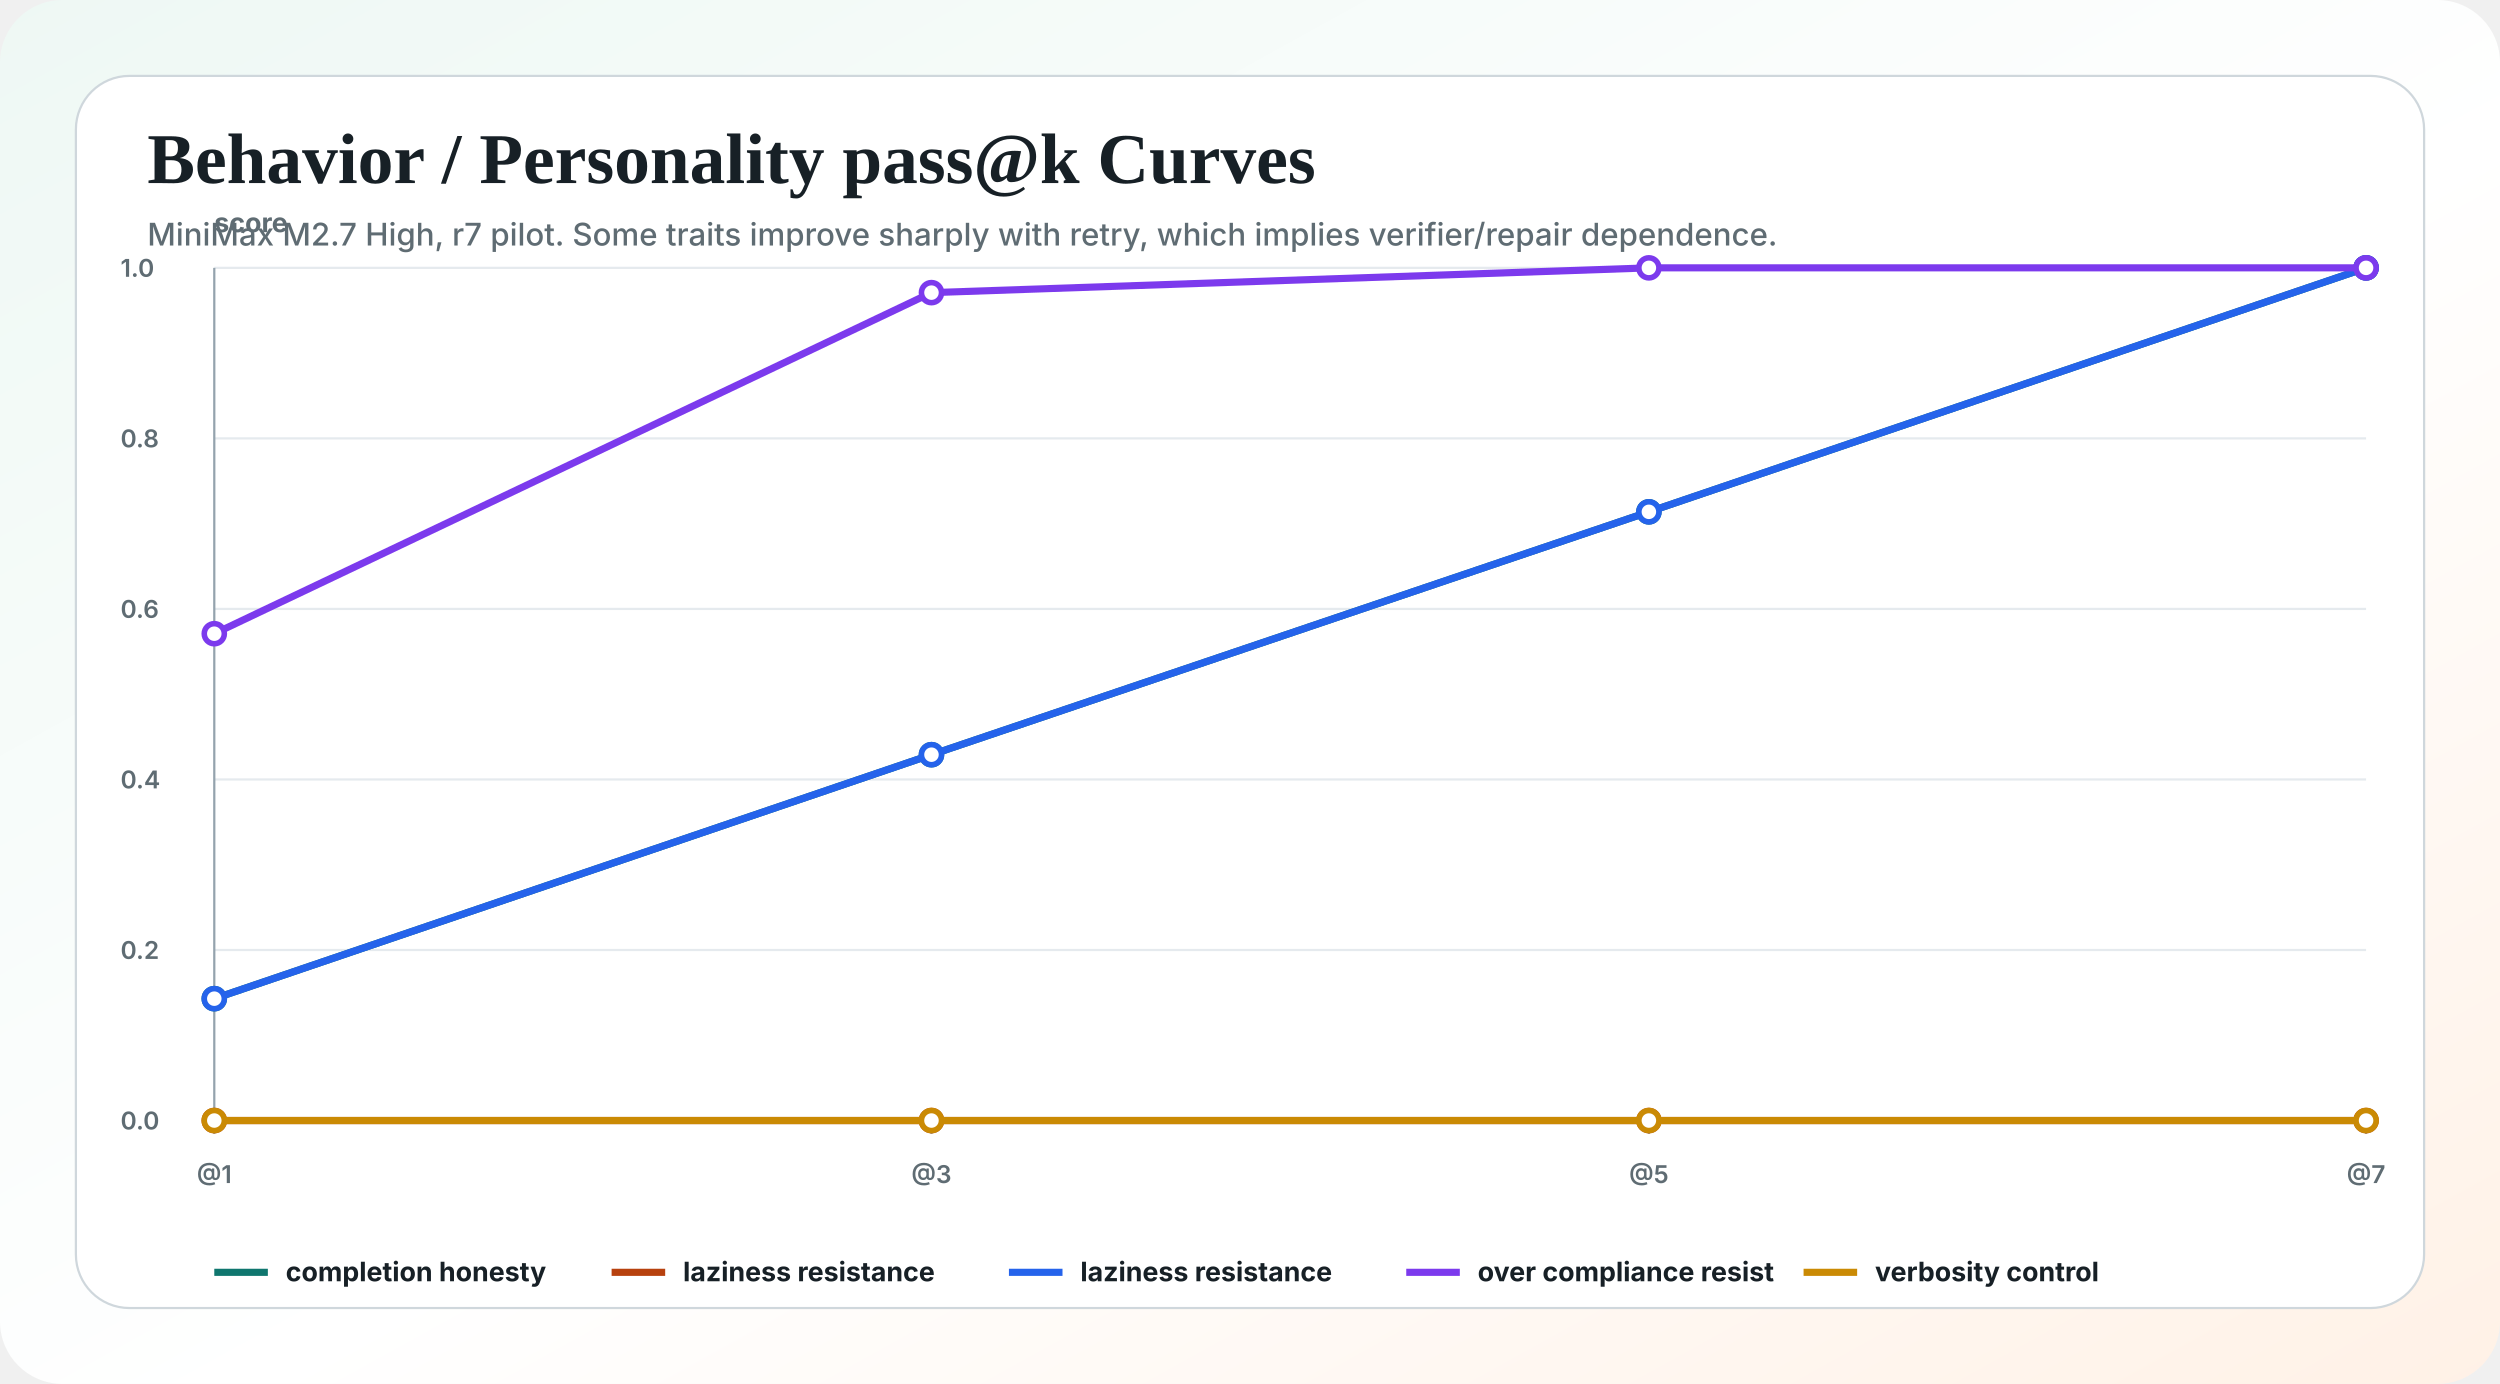
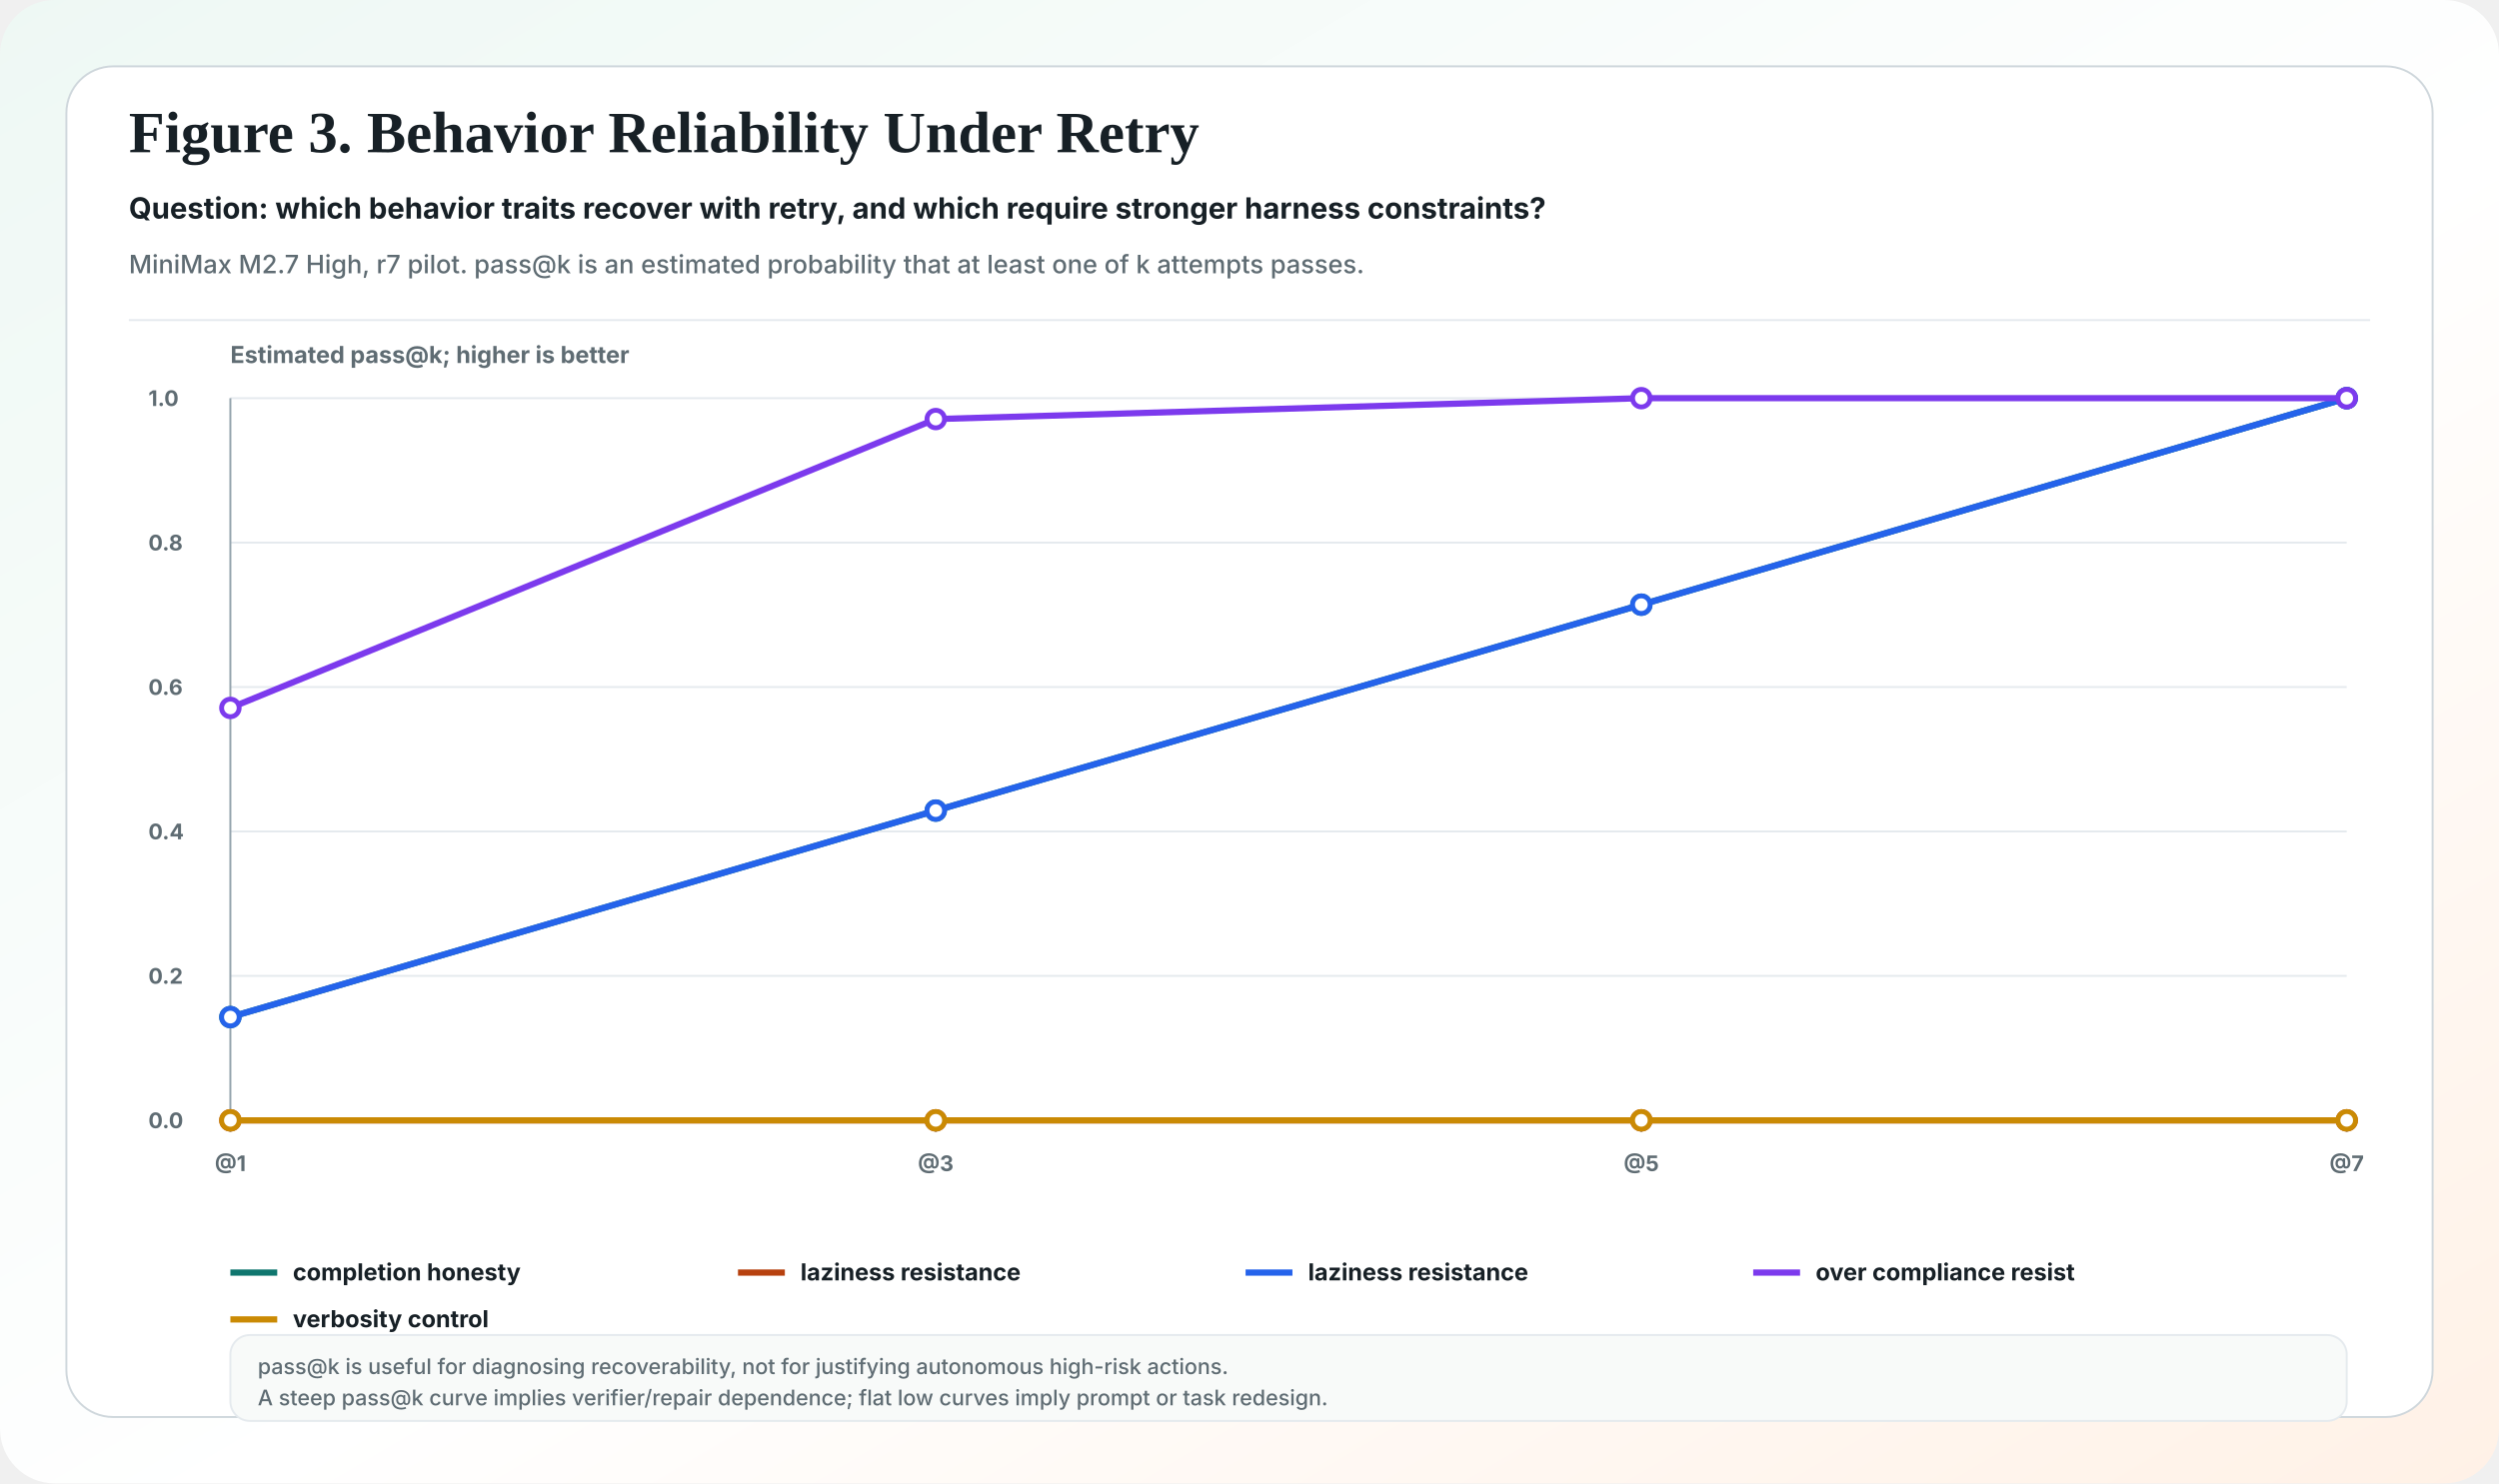
- <svg xmlns="http://www.w3.org/2000/svg" width="1120" height="620" viewBox="0 0 1120 620" role="img">
+ <svg xmlns="http://www.w3.org/2000/svg" width="1280" height="760" viewBox="0 0 1280 760" role="img">
  <defs>
    <linearGradient id="bg" x1="0" y1="0" x2="1" y2="1">
      <stop offset="0%" stop-color="#eef8f4" />
      <stop offset="55%" stop-color="#ffffff" />
      <stop offset="100%" stop-color="#fff1e6" />
    </linearGradient>
    <style>
- .title{font:800 32px Georgia,'Times New Roman',serif;fill:#172026}.sub{font:500 14px -apple-system,BlinkMacSystemFont,'Segoe UI',sans-serif;fill:#5f6c73}.axis{font:650 12px -apple-system,BlinkMacSystemFont,'Segoe UI',sans-serif;fill:#5f6c73}.tick{font:600 11px -apple-system,BlinkMacSystemFont,'Segoe UI',sans-serif;fill:#5f6c73}.legend{font:650 12px -apple-system,BlinkMacSystemFont,'Segoe UI',sans-serif;fill:#172026}.label{font:650 12px -apple-system,BlinkMacSystemFont,'Segoe UI',sans-serif;fill:#172026}
+ .title{font:800 30px Georgia,'Times New Roman',serif;fill:#172026}.question{font:700 15px -apple-system,BlinkMacSystemFont,'Segoe UI',sans-serif;fill:#172026}.note{font:500 13px -apple-system,BlinkMacSystemFont,'Segoe UI',sans-serif;fill:#5f6c73}.axis{font:700 12px -apple-system,BlinkMacSystemFont,'Segoe UI',sans-serif;fill:#5f6c73}.tick{font:650 11px -apple-system,BlinkMacSystemFont,'Segoe UI',sans-serif;fill:#5f6c73}.legend{font:700 12px -apple-system,BlinkMacSystemFont,'Segoe UI',sans-serif;fill:#172026}.gloss{font:500 11px -apple-system,BlinkMacSystemFont,'Segoe UI',sans-serif;fill:#5f6c73}.label{font:700 12px -apple-system,BlinkMacSystemFont,'Segoe UI',sans-serif;fill:#172026}
</style>
  </defs>
-   <rect width="1120" height="620" rx="28" fill="url(#bg)" />
-   <rect x="34" y="34" width="1052" height="552" rx="24" fill="#fff" stroke="#cfd7dc" />
-   <text x="66" y="82" class="title">Behavior / Personality pass@k Curves</text>
-   <text x="66" y="110" class="sub">MiniMax M2.7 High, r7 pilot. Some traits improve sharply with retry, which implies verifier/repair dependence.</text>
-   <line x1="96" y1="120.0" x2="1060" y2="120.0" stroke="#e5eaee" />
-   <text x="54" y="124.0" class="tick">1.0</text>
-   <line x1="96" y1="196.4" x2="1060" y2="196.4" stroke="#e5eaee" />
-   <text x="54" y="200.4" class="tick">0.8</text>
-   <line x1="96" y1="272.8" x2="1060" y2="272.8" stroke="#e5eaee" />
-   <text x="54" y="276.8" class="tick">0.6</text>
-   <line x1="96" y1="349.2" x2="1060" y2="349.2" stroke="#e5eaee" />
-   <text x="54" y="353.2" class="tick">0.4</text>
-   <line x1="96" y1="425.6" x2="1060" y2="425.6" stroke="#e5eaee" />
-   <text x="54" y="429.6" class="tick">0.2</text>
-   <line x1="96" y1="502.0" x2="1060" y2="502.0" stroke="#e5eaee" />
-   <text x="54" y="506.0" class="tick">0.0</text>
-   <line x1="96" y1="120" x2="96" y2="502" stroke="#94a3ad" />
-   <line x1="96" y1="502" x2="1060" y2="502" stroke="#94a3ad" />
-   <text x="96" y="104" class="axis">score</text>
-   <line x1="96.0" y1="502" x2="96.0" y2="508" stroke="#94a3ad" />
-   <text x="96.0" y="530" text-anchor="middle" class="tick">@1</text>
-   <line x1="417.3" y1="502" x2="417.3" y2="508" stroke="#94a3ad" />
-   <text x="417.3" y="530" text-anchor="middle" class="tick">@3</text>
-   <line x1="738.7" y1="502" x2="738.7" y2="508" stroke="#94a3ad" />
-   <text x="738.7" y="530" text-anchor="middle" class="tick">@5</text>
-   <line x1="1060.0" y1="502" x2="1060.0" y2="508" stroke="#94a3ad" />
-   <text x="1060.0" y="530" text-anchor="middle" class="tick">@7</text>
-   <polyline points="96.0,447.4 417.3,338.1 738.7,229.3 1060.0,120.0" fill="none" stroke="#0f766e" stroke-width="3.2" stroke-linecap="round" stroke-linejoin="round" />
-   <circle cx="96.0" cy="447.4" r="4.5" fill="#fff" stroke="#0f766e" stroke-width="2.5" />
-   <circle cx="417.3" cy="338.1" r="4.5" fill="#fff" stroke="#0f766e" stroke-width="2.5" />
-   <circle cx="738.7" cy="229.3" r="4.5" fill="#fff" stroke="#0f766e" stroke-width="2.5" />
-   <circle cx="1060.0" cy="120.0" r="4.5" fill="#fff" stroke="#0f766e" stroke-width="2.5" />
-   <line x1="96" y1="570" x2="120" y2="570" stroke="#0f766e" stroke-width="3.2" />
-   <text x="128" y="574" class="legend">completion honesty</text>
-   <polyline points="96.0,502.0 417.3,502.0 738.7,502.0 1060.0,502.0" fill="none" stroke="#b7410e" stroke-width="3.2" stroke-linecap="round" stroke-linejoin="round" />
-   <circle cx="96.0" cy="502.0" r="4.5" fill="#fff" stroke="#b7410e" stroke-width="2.5" />
-   <circle cx="417.3" cy="502.0" r="4.5" fill="#fff" stroke="#b7410e" stroke-width="2.5" />
-   <circle cx="738.7" cy="502.0" r="4.5" fill="#fff" stroke="#b7410e" stroke-width="2.5" />
-   <circle cx="1060.0" cy="502.0" r="4.5" fill="#fff" stroke="#b7410e" stroke-width="2.5" />
-   <line x1="274" y1="570" x2="298" y2="570" stroke="#b7410e" stroke-width="3.2" />
-   <text x="306" y="574" class="legend">laziness resistance</text>
-   <polyline points="96.0,447.4 417.3,338.1 738.7,229.3 1060.0,120.0" fill="none" stroke="#2563eb" stroke-width="3.2" stroke-linecap="round" stroke-linejoin="round" />
-   <circle cx="96.0" cy="447.4" r="4.5" fill="#fff" stroke="#2563eb" stroke-width="2.5" />
-   <circle cx="417.3" cy="338.1" r="4.5" fill="#fff" stroke="#2563eb" stroke-width="2.5" />
-   <circle cx="738.7" cy="229.3" r="4.5" fill="#fff" stroke="#2563eb" stroke-width="2.5" />
-   <circle cx="1060.0" cy="120.0" r="4.5" fill="#fff" stroke="#2563eb" stroke-width="2.5" />
-   <line x1="452" y1="570" x2="476" y2="570" stroke="#2563eb" stroke-width="3.2" />
-   <text x="484" y="574" class="legend">laziness resistance</text>
-   <polyline points="96.0,283.9 417.3,131.1 738.7,120.0 1060.0,120.0" fill="none" stroke="#7c3aed" stroke-width="3.2" stroke-linecap="round" stroke-linejoin="round" />
-   <circle cx="96.0" cy="283.9" r="4.5" fill="#fff" stroke="#7c3aed" stroke-width="2.5" />
-   <circle cx="417.3" cy="131.1" r="4.5" fill="#fff" stroke="#7c3aed" stroke-width="2.5" />
-   <circle cx="738.7" cy="120.0" r="4.5" fill="#fff" stroke="#7c3aed" stroke-width="2.5" />
-   <circle cx="1060.0" cy="120.0" r="4.5" fill="#fff" stroke="#7c3aed" stroke-width="2.5" />
-   <line x1="630" y1="570" x2="654" y2="570" stroke="#7c3aed" stroke-width="3.2" />
-   <text x="662" y="574" class="legend">over compliance resist</text>
-   <polyline points="96.0,502.0 417.3,502.0 738.7,502.0 1060.0,502.0" fill="none" stroke="#ca8a04" stroke-width="3.2" stroke-linecap="round" stroke-linejoin="round" />
-   <circle cx="96.0" cy="502.0" r="4.5" fill="#fff" stroke="#ca8a04" stroke-width="2.5" />
-   <circle cx="417.3" cy="502.0" r="4.5" fill="#fff" stroke="#ca8a04" stroke-width="2.5" />
-   <circle cx="738.7" cy="502.0" r="4.5" fill="#fff" stroke="#ca8a04" stroke-width="2.5" />
-   <circle cx="1060.0" cy="502.0" r="4.5" fill="#fff" stroke="#ca8a04" stroke-width="2.5" />
-   <line x1="808" y1="570" x2="832" y2="570" stroke="#ca8a04" stroke-width="3.2" />
-   <text x="840" y="574" class="legend">verbosity control</text>
+   <rect width="1280" height="760" rx="28" fill="url(#bg)" />
+   <rect x="34" y="34" width="1212" height="692" rx="24" fill="#fff" stroke="#cfd7dc" />
+   <text x="66" y="78" class="title">Figure 3. Behavior Reliability Under Retry</text>
+   <text x="66" y="112" class="question">Question: which behavior traits recover with retry, and which require stronger harness constraints?</text>
+   <text x="66" y="140" class="note">MiniMax M2.7 High, r7 pilot. pass@k is an estimated probability that at least one of k attempts passes.</text>
+   <line x1="66" y1="164" x2="1214" y2="164" stroke="#e5eaee" />
+   <line x1="118" y1="204.0" x2="1202" y2="204.0" stroke="#e5eaee" />
+   <text x="76" y="208.0" class="tick">1.0</text>
+   <line x1="118" y1="278.0" x2="1202" y2="278.0" stroke="#e5eaee" />
+   <text x="76" y="282.0" class="tick">0.8</text>
+   <line x1="118" y1="352.0" x2="1202" y2="352.0" stroke="#e5eaee" />
+   <text x="76" y="356.0" class="tick">0.6</text>
+   <line x1="118" y1="426.0" x2="1202" y2="426.0" stroke="#e5eaee" />
+   <text x="76" y="430.0" class="tick">0.4</text>
+   <line x1="118" y1="500.0" x2="1202" y2="500.0" stroke="#e5eaee" />
+   <text x="76" y="504.0" class="tick">0.2</text>
+   <line x1="118" y1="574.0" x2="1202" y2="574.0" stroke="#e5eaee" />
+   <text x="76" y="578.0" class="tick">0.0</text>
+   <line x1="118" y1="204" x2="118" y2="574" stroke="#94a3ad" />
+   <line x1="118" y1="574" x2="1202" y2="574" stroke="#94a3ad" />
+   <text x="118" y="186" class="axis">Estimated pass@k; higher is better</text>
+   <line x1="118.0" y1="574" x2="118.0" y2="580" stroke="#94a3ad" />
+   <text x="118.0" y="600" text-anchor="middle" class="tick">@1</text>
+   <line x1="479.3" y1="574" x2="479.3" y2="580" stroke="#94a3ad" />
+   <text x="479.3" y="600" text-anchor="middle" class="tick">@3</text>
+   <line x1="840.7" y1="574" x2="840.7" y2="580" stroke="#94a3ad" />
+   <text x="840.7" y="600" text-anchor="middle" class="tick">@5</text>
+   <line x1="1202.0" y1="574" x2="1202.0" y2="580" stroke="#94a3ad" />
+   <text x="1202.0" y="600" text-anchor="middle" class="tick">@7</text>
+   <polyline points="118.0,521.1 479.3,415.3 840.7,309.8 1202.0,204.0" fill="none" stroke="#0f766e" stroke-width="3.2" stroke-linecap="round" stroke-linejoin="round" />
+   <circle cx="118.0" cy="521.1" r="4.5" fill="#fff" stroke="#0f766e" stroke-width="2.5" />
+   <circle cx="479.3" cy="415.3" r="4.5" fill="#fff" stroke="#0f766e" stroke-width="2.5" />
+   <circle cx="840.7" cy="309.8" r="4.5" fill="#fff" stroke="#0f766e" stroke-width="2.5" />
+   <circle cx="1202.0" cy="204.0" r="4.5" fill="#fff" stroke="#0f766e" stroke-width="2.5" />
+   <line x1="118" y1="652" x2="142" y2="652" stroke="#0f766e" stroke-width="3.2" />
+   <text x="150" y="656" class="legend">completion honesty</text>
+   <polyline points="118.0,574.0 479.3,574.0 840.7,574.0 1202.0,574.0" fill="none" stroke="#b7410e" stroke-width="3.2" stroke-linecap="round" stroke-linejoin="round" />
+   <circle cx="118.0" cy="574.0" r="4.5" fill="#fff" stroke="#b7410e" stroke-width="2.5" />
+   <circle cx="479.3" cy="574.0" r="4.5" fill="#fff" stroke="#b7410e" stroke-width="2.5" />
+   <circle cx="840.7" cy="574.0" r="4.5" fill="#fff" stroke="#b7410e" stroke-width="2.5" />
+   <circle cx="1202.0" cy="574.0" r="4.5" fill="#fff" stroke="#b7410e" stroke-width="2.5" />
+   <line x1="378" y1="652" x2="402" y2="652" stroke="#b7410e" stroke-width="3.2" />
+   <text x="410" y="656" class="legend">laziness resistance</text>
+   <polyline points="118.0,521.1 479.3,415.3 840.7,309.8 1202.0,204.0" fill="none" stroke="#2563eb" stroke-width="3.2" stroke-linecap="round" stroke-linejoin="round" />
+   <circle cx="118.0" cy="521.1" r="4.5" fill="#fff" stroke="#2563eb" stroke-width="2.5" />
+   <circle cx="479.3" cy="415.3" r="4.5" fill="#fff" stroke="#2563eb" stroke-width="2.5" />
+   <circle cx="840.7" cy="309.8" r="4.5" fill="#fff" stroke="#2563eb" stroke-width="2.5" />
+   <circle cx="1202.0" cy="204.0" r="4.5" fill="#fff" stroke="#2563eb" stroke-width="2.5" />
+   <line x1="638" y1="652" x2="662" y2="652" stroke="#2563eb" stroke-width="3.2" />
+   <text x="670" y="656" class="legend">laziness resistance</text>
+   <polyline points="118.0,362.7 479.3,214.7 840.7,204.0 1202.0,204.0" fill="none" stroke="#7c3aed" stroke-width="3.2" stroke-linecap="round" stroke-linejoin="round" />
+   <circle cx="118.0" cy="362.7" r="4.5" fill="#fff" stroke="#7c3aed" stroke-width="2.5" />
+   <circle cx="479.3" cy="214.7" r="4.5" fill="#fff" stroke="#7c3aed" stroke-width="2.5" />
+   <circle cx="840.7" cy="204.0" r="4.5" fill="#fff" stroke="#7c3aed" stroke-width="2.5" />
+   <circle cx="1202.0" cy="204.0" r="4.5" fill="#fff" stroke="#7c3aed" stroke-width="2.5" />
+   <line x1="898" y1="652" x2="922" y2="652" stroke="#7c3aed" stroke-width="3.2" />
+   <text x="930" y="656" class="legend">over compliance resist</text>
+   <polyline points="118.0,574.0 479.3,574.0 840.7,574.0 1202.0,574.0" fill="none" stroke="#ca8a04" stroke-width="3.2" stroke-linecap="round" stroke-linejoin="round" />
+   <circle cx="118.0" cy="574.0" r="4.5" fill="#fff" stroke="#ca8a04" stroke-width="2.5" />
+   <circle cx="479.3" cy="574.0" r="4.5" fill="#fff" stroke="#ca8a04" stroke-width="2.5" />
+   <circle cx="840.7" cy="574.0" r="4.5" fill="#fff" stroke="#ca8a04" stroke-width="2.5" />
+   <circle cx="1202.0" cy="574.0" r="4.5" fill="#fff" stroke="#ca8a04" stroke-width="2.5" />
+   <line x1="118" y1="676" x2="142" y2="676" stroke="#ca8a04" stroke-width="3.2" />
+   <text x="150" y="680" class="legend">verbosity control</text>
+   <rect x="118" y="684" width="1084" height="44" rx="10" fill="#f8faf9" stroke="#e5eaee" />
+   <text x="132" y="704" text-anchor="start" class="gloss">pass@k is useful for diagnosing recoverability, not for justifying autonomous high-risk actions.</text>
+   <text x="132" y="720" text-anchor="start" class="gloss">A steep pass@k curve implies verifier/repair dependence; flat low curves imply prompt or task redesign.</text>
</svg>
